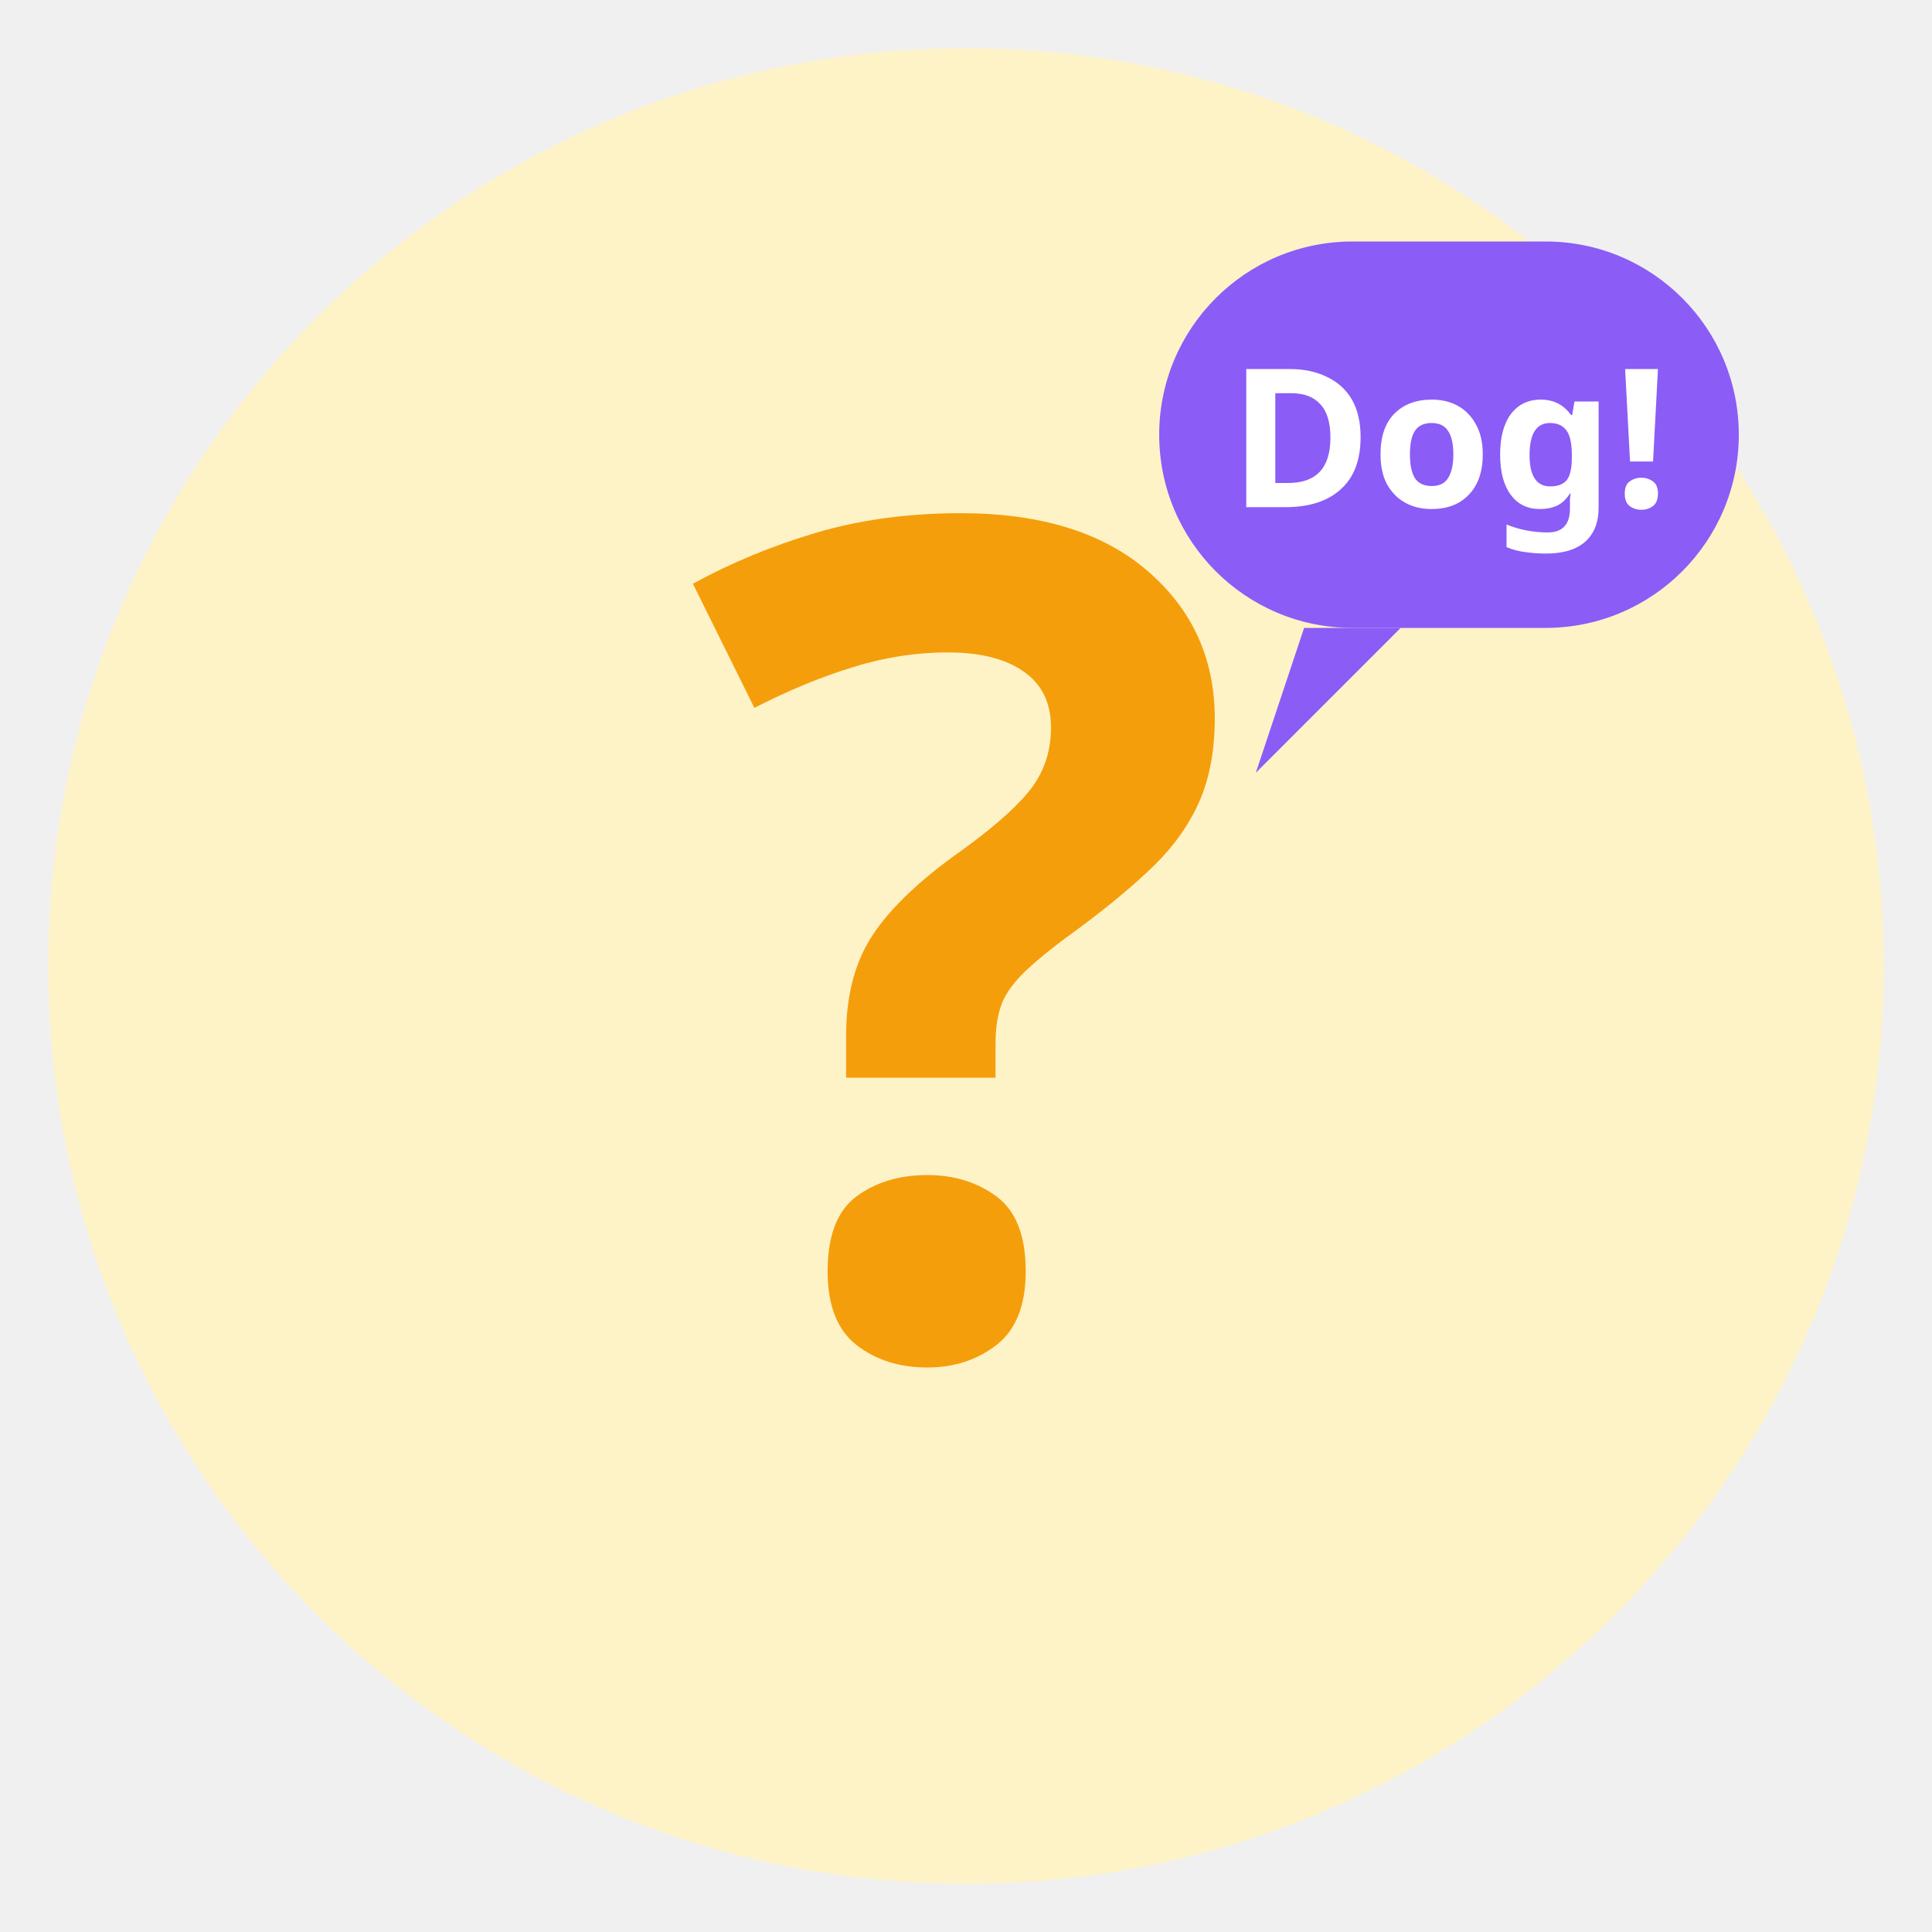
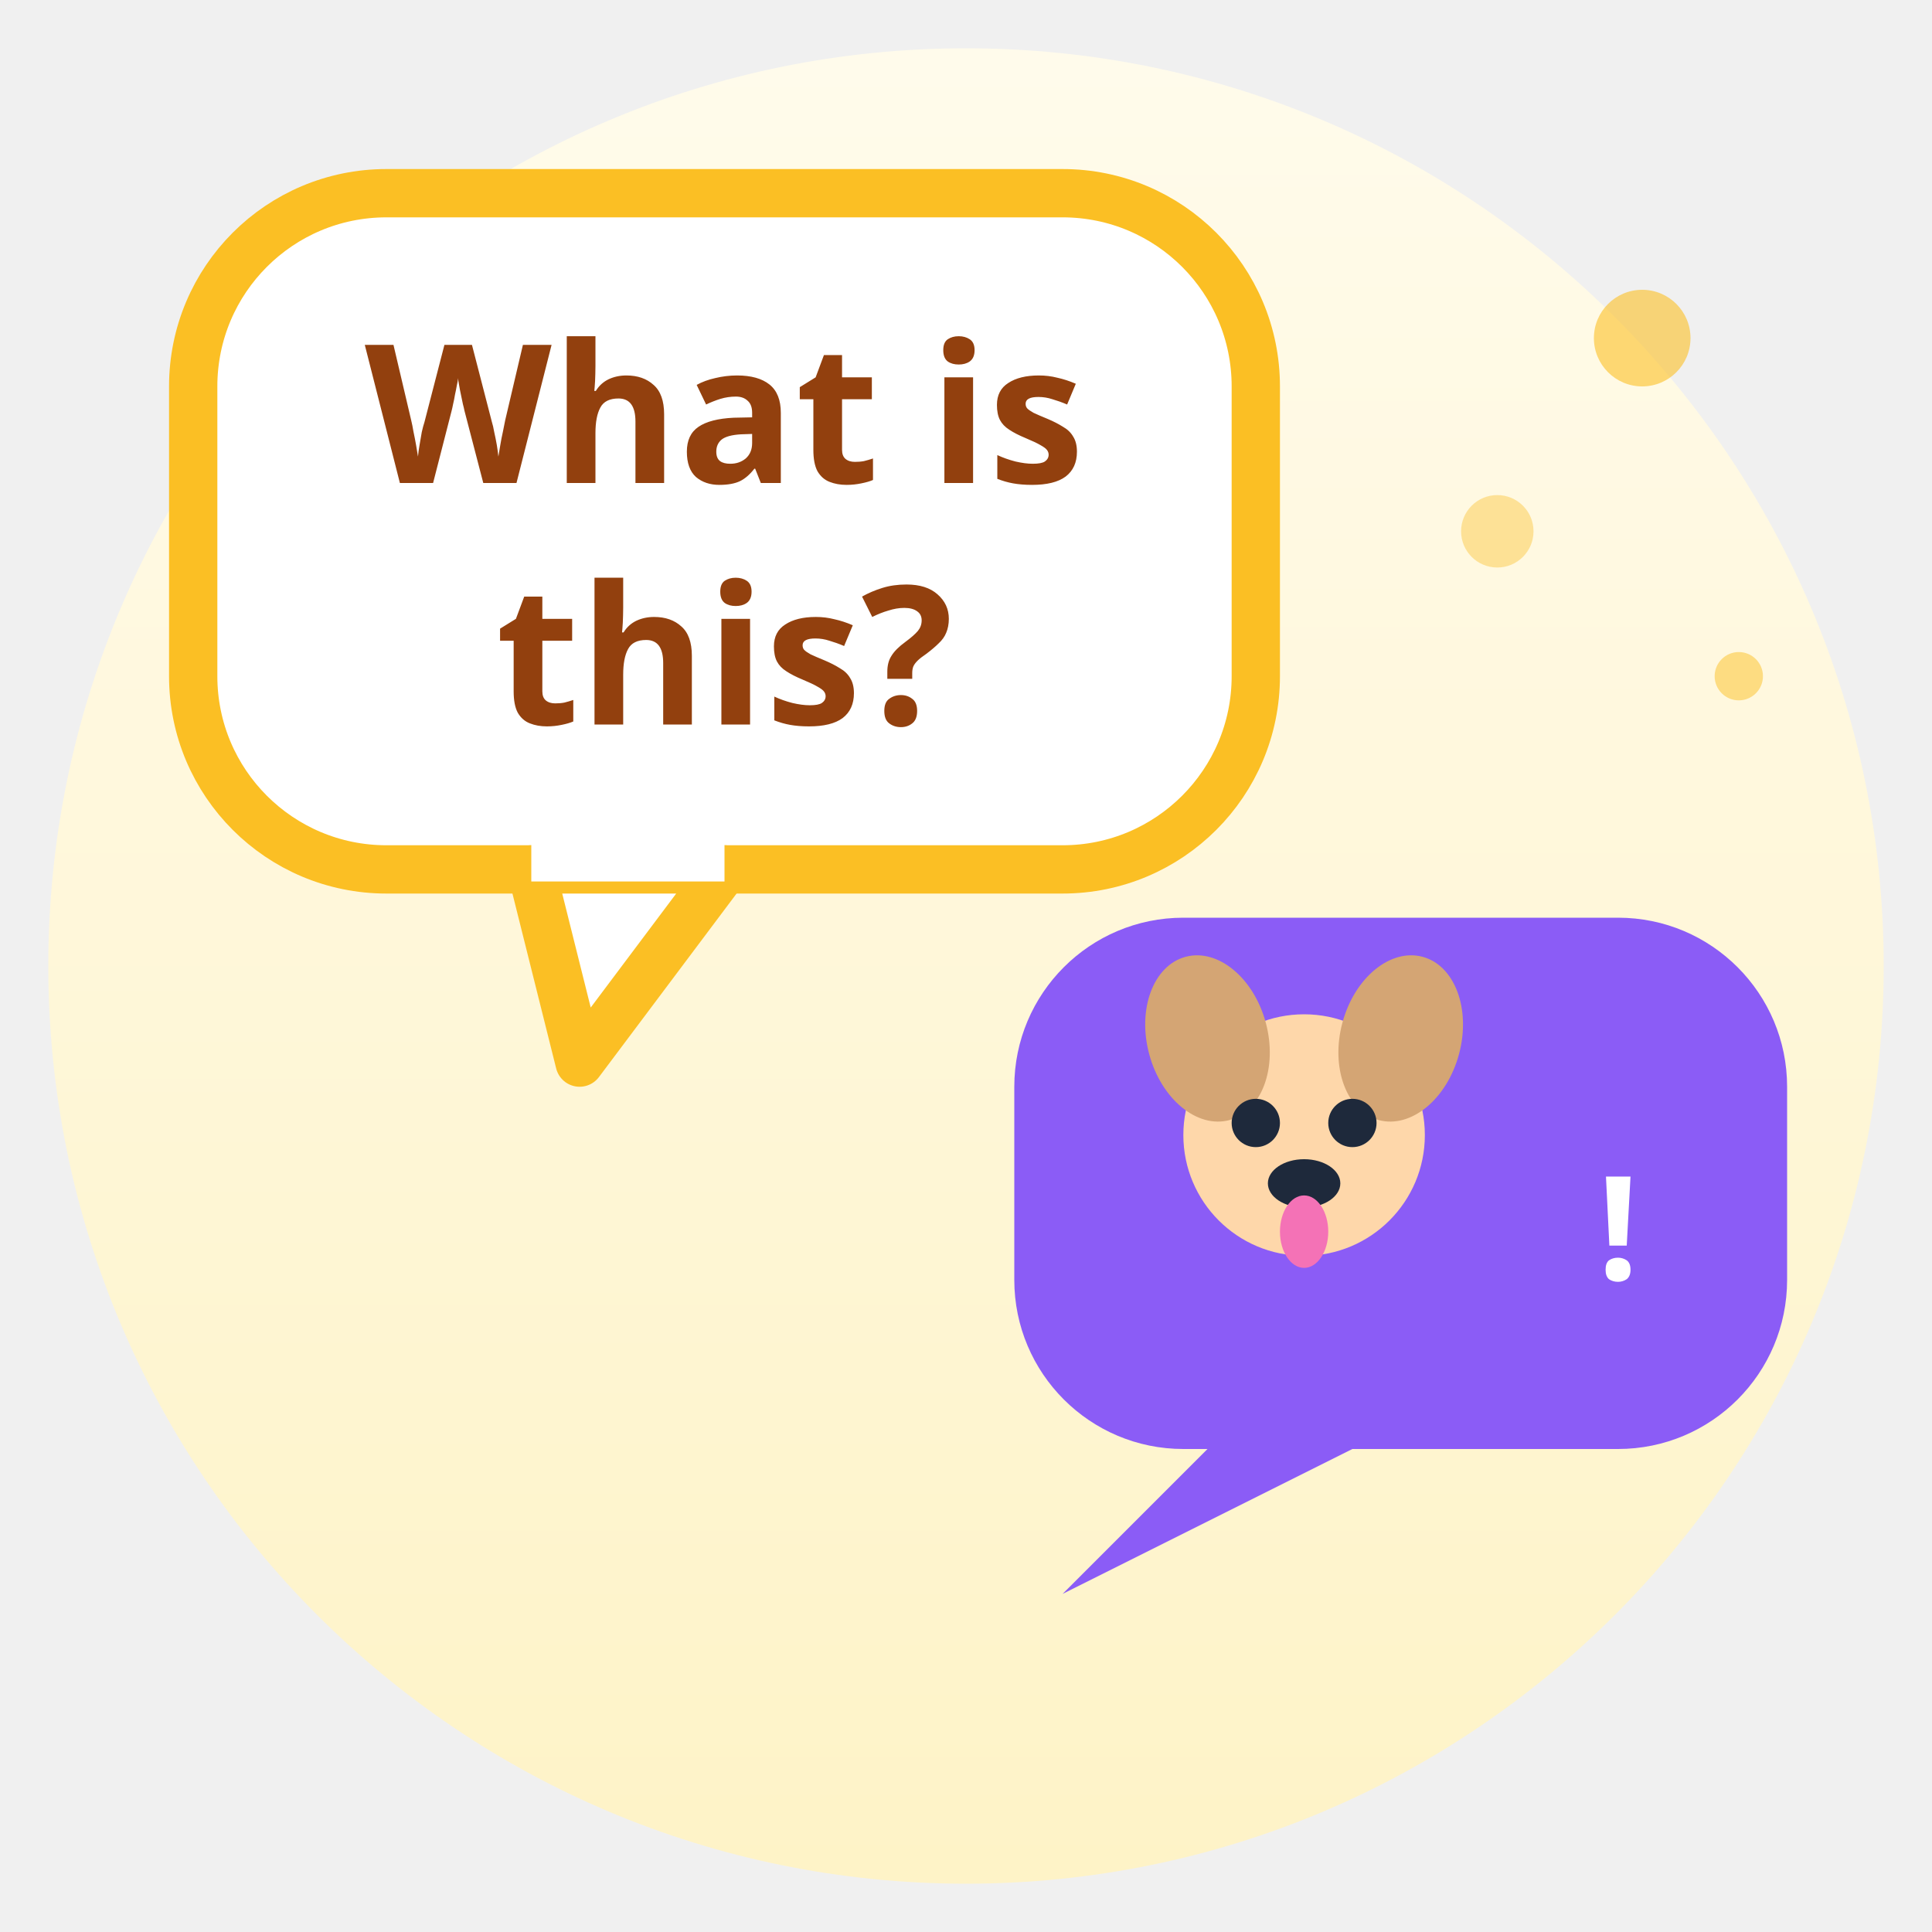
<svg xmlns="http://www.w3.org/2000/svg" viewBox="0 0 80 80">
-   <circle cx="40" cy="40" r="38" fill="#FEF3C7" />
-   <text x="40" y="56" text-anchor="middle" fill="#F59E0B" font-size="48" font-weight="800" font-family="system-ui">?</text>
-   <rect x="48" y="10" width="24" height="16" rx="8" fill="#8B5CF6" />
-   <polygon points="54,26 58,26 52,32" fill="#8B5CF6" />
-   <text x="60" y="21" text-anchor="middle" fill="#fff" font-size="8" font-weight="600" font-family="system-ui">Dog!</text>
+   <defs>
+     <linearGradient id="bgGrad4" x1="0" y1="0" x2="0" y2="1">
+       <stop offset="0%" stop-color="#FFFBEB" />
+       <stop offset="100%" stop-color="#FEF3C7" />
+     </linearGradient>
+   </defs>
+   <circle cx="40" cy="40" r="38" fill="url(#bgGrad4)" />
+   <rect x="8" y="8" width="44" height="28" rx="8" fill="#fff" stroke="#FBBF24" stroke-width="2" />
+   <polygon points="22,36 30,36 24,44" fill="#fff" stroke="#FBBF24" stroke-width="2" stroke-linejoin="round" />
+   <line x1="22" y1="35" x2="30" y2="35" stroke="#fff" stroke-width="3" />
+   <text x="30" y="20" text-anchor="middle" fill="#92400E" font-size="8" font-weight="600" font-family="system-ui, sans-serif">What is</text>
+   <text x="30" y="30" text-anchor="middle" fill="#92400E" font-size="8" font-weight="600" font-family="system-ui, sans-serif">this? </text>
+   <rect x="42" y="38" width="32" height="22" rx="7" fill="#8B5CF6" />
+   <polygon points="50,60 44,66 56,60" fill="#8B5CF6" />
+   <circle cx="54" cy="47" r="5" fill="#FED7AA" />
+   <ellipse cx="50" cy="43" rx="2.5" ry="3.5" fill="#D4A574" transform="rotate(-15,50,43)" />
+   <ellipse cx="58" cy="43" rx="2.5" ry="3.5" fill="#D4A574" transform="rotate(15,58,43)" />
+   <circle cx="52" cy="46.5" r="1" fill="#1E293B" />
+   <circle cx="56" cy="46.5" r="1" fill="#1E293B" />
+   <ellipse cx="54" cy="49" rx="1.5" ry="1" fill="#1E293B" />
+   <ellipse cx="54" cy="51" rx="1" ry="1.5" fill="#F472B6" />
+   <text x="67" y="53" text-anchor="middle" fill="#fff" font-size="6" font-weight="700" font-family="system-ui, sans-serif">!</text>
+   <circle cx="68" cy="14" r="2" fill="#FBBF24" opacity="0.6" />
+   <circle cx="62" cy="22" r="1.5" fill="#FBBF24" opacity="0.4" />
+   <circle cx="72" cy="28" r="1" fill="#FBBF24" opacity="0.5" />
</svg>
